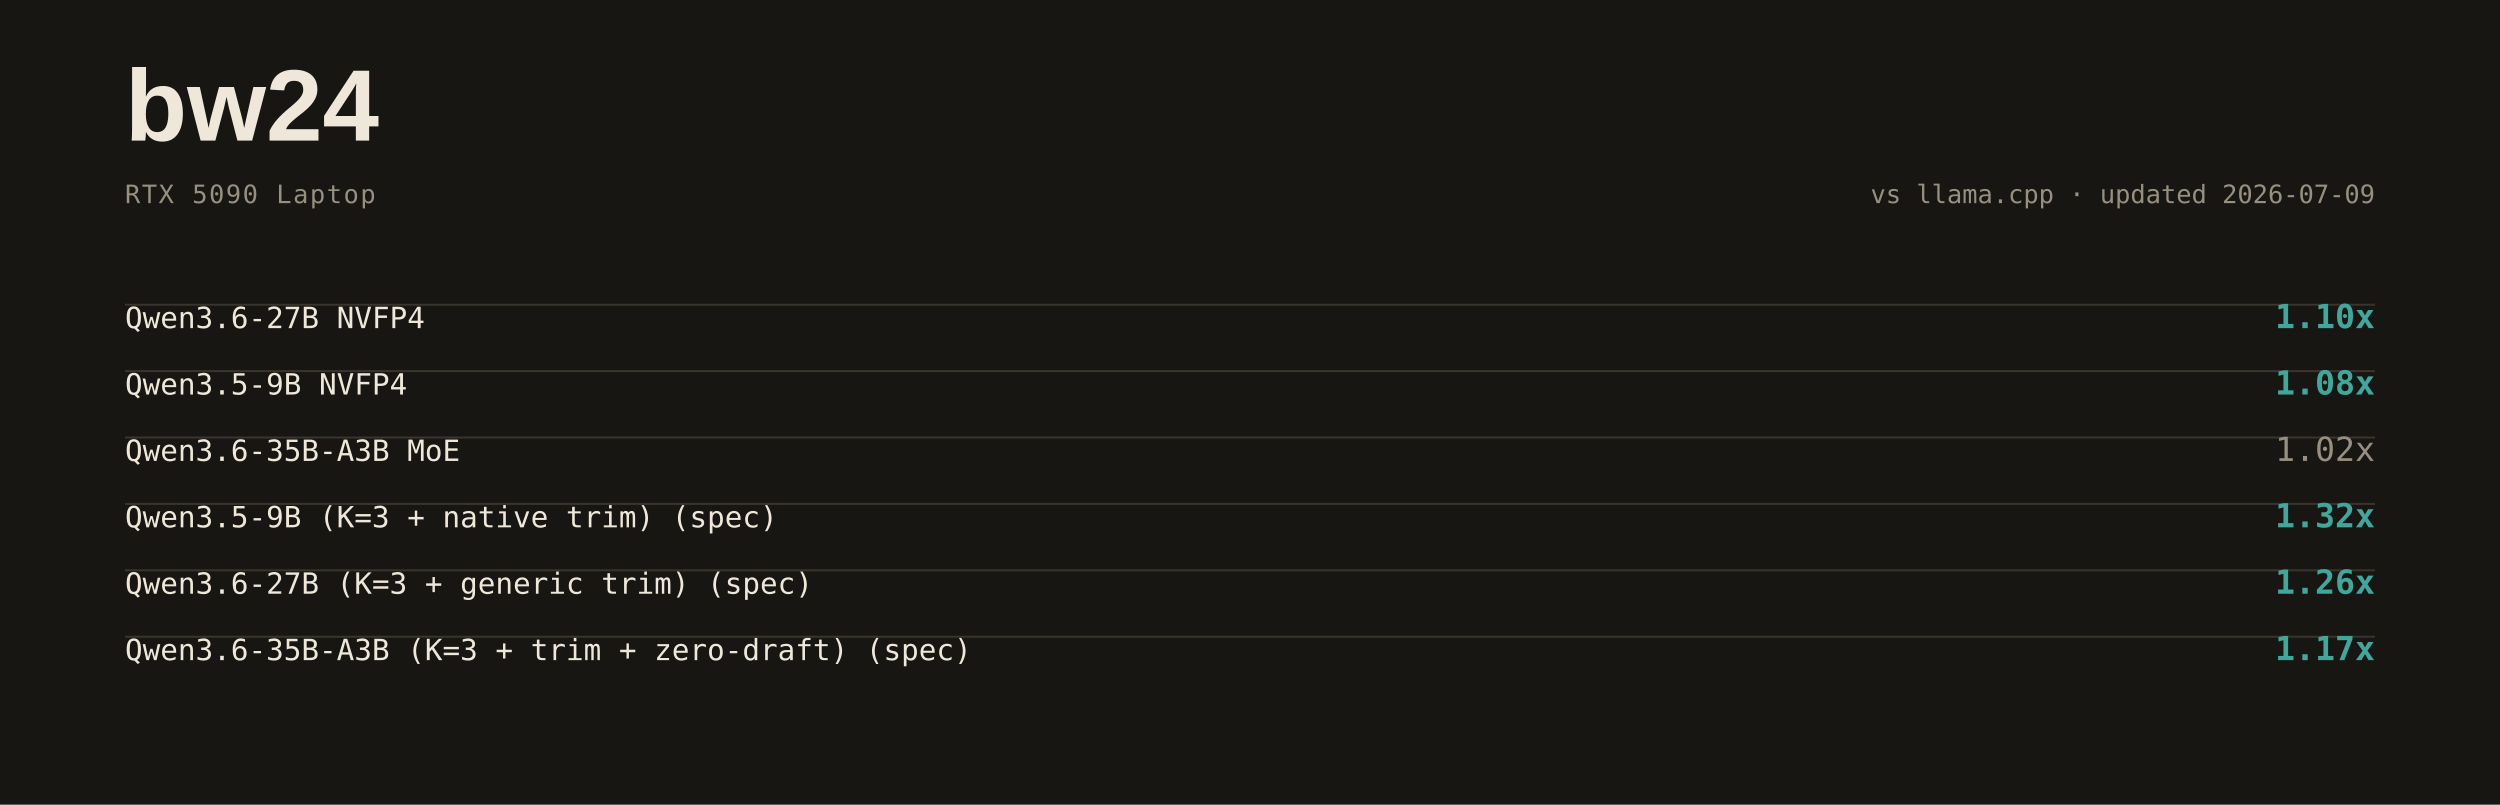
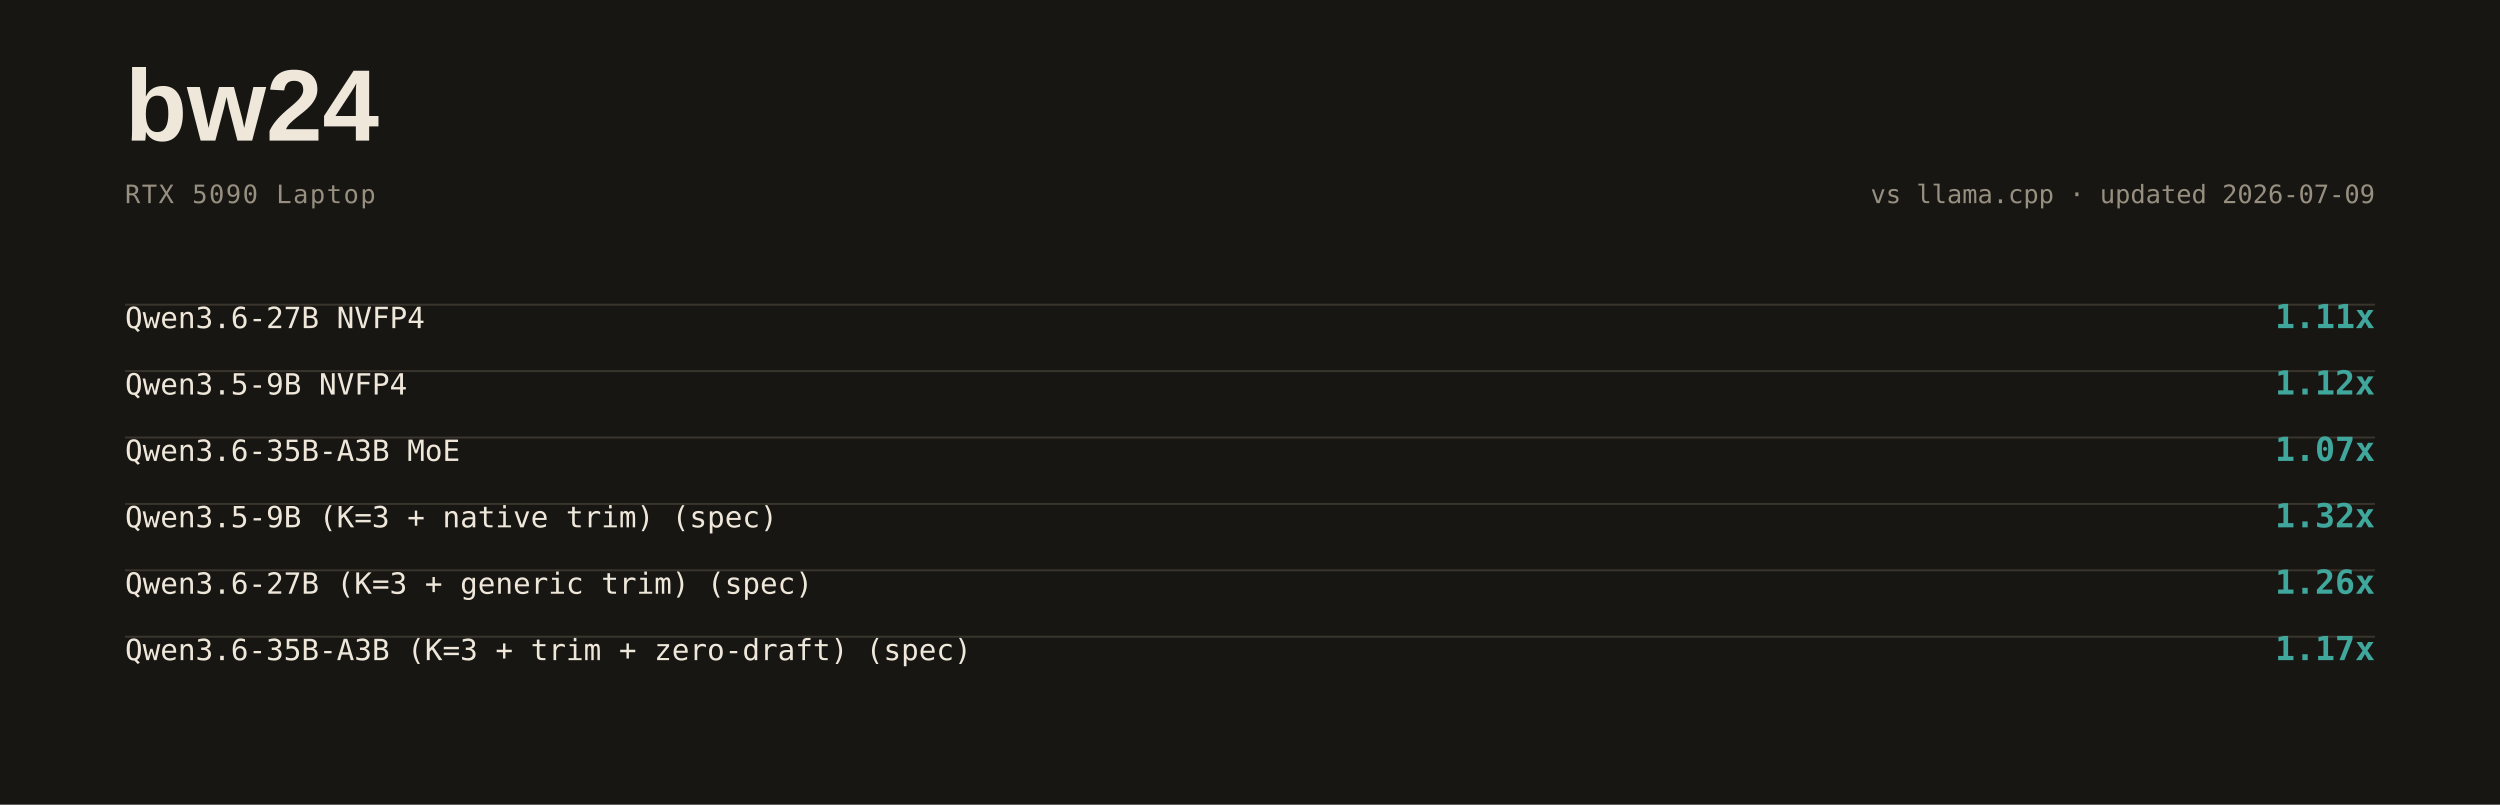
<svg xmlns="http://www.w3.org/2000/svg" width="1280" height="412" viewBox="0 0 1280 412">
  <rect width="1280" height="412" fill="#171613" />
  <text x="64" y="72" font-family="ui-sans-serif,Arial,sans-serif" font-weight="800" font-size="52" fill="#eee7da">bw24</text>
  <text x="64" y="104" font-family="ui-monospace,SFMono-Regular,Consolas,monospace" font-size="13" letter-spacing="0.06em" fill="#978f80">RTX 5090 Laptop</text>
  <text x="1216" y="104" text-anchor="end" font-family="ui-monospace,SFMono-Regular,Consolas,monospace" font-size="13" fill="#978f80">vs llama.cpp · updated 2026-07-09</text>
  <line x1="64" y1="156" x2="1216" y2="156" stroke="#3a352c" stroke-width="1" />
  <text x="64" y="168" font-family="ui-monospace,SFMono-Regular,Consolas,monospace" font-size="15" fill="#eee7da">Qwen3.6-27B NVFP4</text>
-   <text x="1216" y="168" text-anchor="end" font-family="ui-monospace,SFMono-Regular,Consolas,monospace" font-size="17" font-weight="700" fill="#3fa79c">1.10x</text>
+   <text x="1216" y="168" text-anchor="end" font-family="ui-monospace,SFMono-Regular,Consolas,monospace" font-size="17" font-weight="700" fill="#3fa79c">1.11x</text>
  <line x1="64" y1="190" x2="1216" y2="190" stroke="#3a352c" stroke-width="1" />
  <text x="64" y="202" font-family="ui-monospace,SFMono-Regular,Consolas,monospace" font-size="15" fill="#eee7da">Qwen3.5-9B NVFP4</text>
-   <text x="1216" y="202" text-anchor="end" font-family="ui-monospace,SFMono-Regular,Consolas,monospace" font-size="17" font-weight="700" fill="#3fa79c">1.08x</text>
+   <text x="1216" y="202" text-anchor="end" font-family="ui-monospace,SFMono-Regular,Consolas,monospace" font-size="17" font-weight="700" fill="#3fa79c">1.12x</text>
  <line x1="64" y1="224" x2="1216" y2="224" stroke="#3a352c" stroke-width="1" />
  <text x="64" y="236" font-family="ui-monospace,SFMono-Regular,Consolas,monospace" font-size="15" fill="#eee7da">Qwen3.6-35B-A3B MoE</text>
-   <text x="1216" y="236" text-anchor="end" font-family="ui-monospace,SFMono-Regular,Consolas,monospace" font-size="17" font-weight="500" fill="#978f80">1.02x</text>
+   <text x="1216" y="236" text-anchor="end" font-family="ui-monospace,SFMono-Regular,Consolas,monospace" font-size="17" font-weight="700" fill="#3fa79c">1.07x</text>
  <line x1="64" y1="258" x2="1216" y2="258" stroke="#3a352c" stroke-width="1" />
  <text x="64" y="270" font-family="ui-monospace,SFMono-Regular,Consolas,monospace" font-size="15" fill="#eee7da">Qwen3.5-9B (K=3 + native trim) (spec)</text>
  <text x="1216" y="270" text-anchor="end" font-family="ui-monospace,SFMono-Regular,Consolas,monospace" font-size="17" font-weight="700" fill="#3fa79c">1.32x</text>
  <line x1="64" y1="292" x2="1216" y2="292" stroke="#3a352c" stroke-width="1" />
  <text x="64" y="304" font-family="ui-monospace,SFMono-Regular,Consolas,monospace" font-size="15" fill="#eee7da">Qwen3.6-27B (K=3 + generic trim) (spec)</text>
  <text x="1216" y="304" text-anchor="end" font-family="ui-monospace,SFMono-Regular,Consolas,monospace" font-size="17" font-weight="700" fill="#3fa79c">1.26x</text>
  <line x1="64" y1="326" x2="1216" y2="326" stroke="#3a352c" stroke-width="1" />
  <text x="64" y="338" font-family="ui-monospace,SFMono-Regular,Consolas,monospace" font-size="15" fill="#eee7da">Qwen3.6-35B-A3B (K=3 + trim + zero-draft) (spec)</text>
  <text x="1216" y="338" text-anchor="end" font-family="ui-monospace,SFMono-Regular,Consolas,monospace" font-size="17" font-weight="700" fill="#3fa79c">1.17x</text>
</svg>
